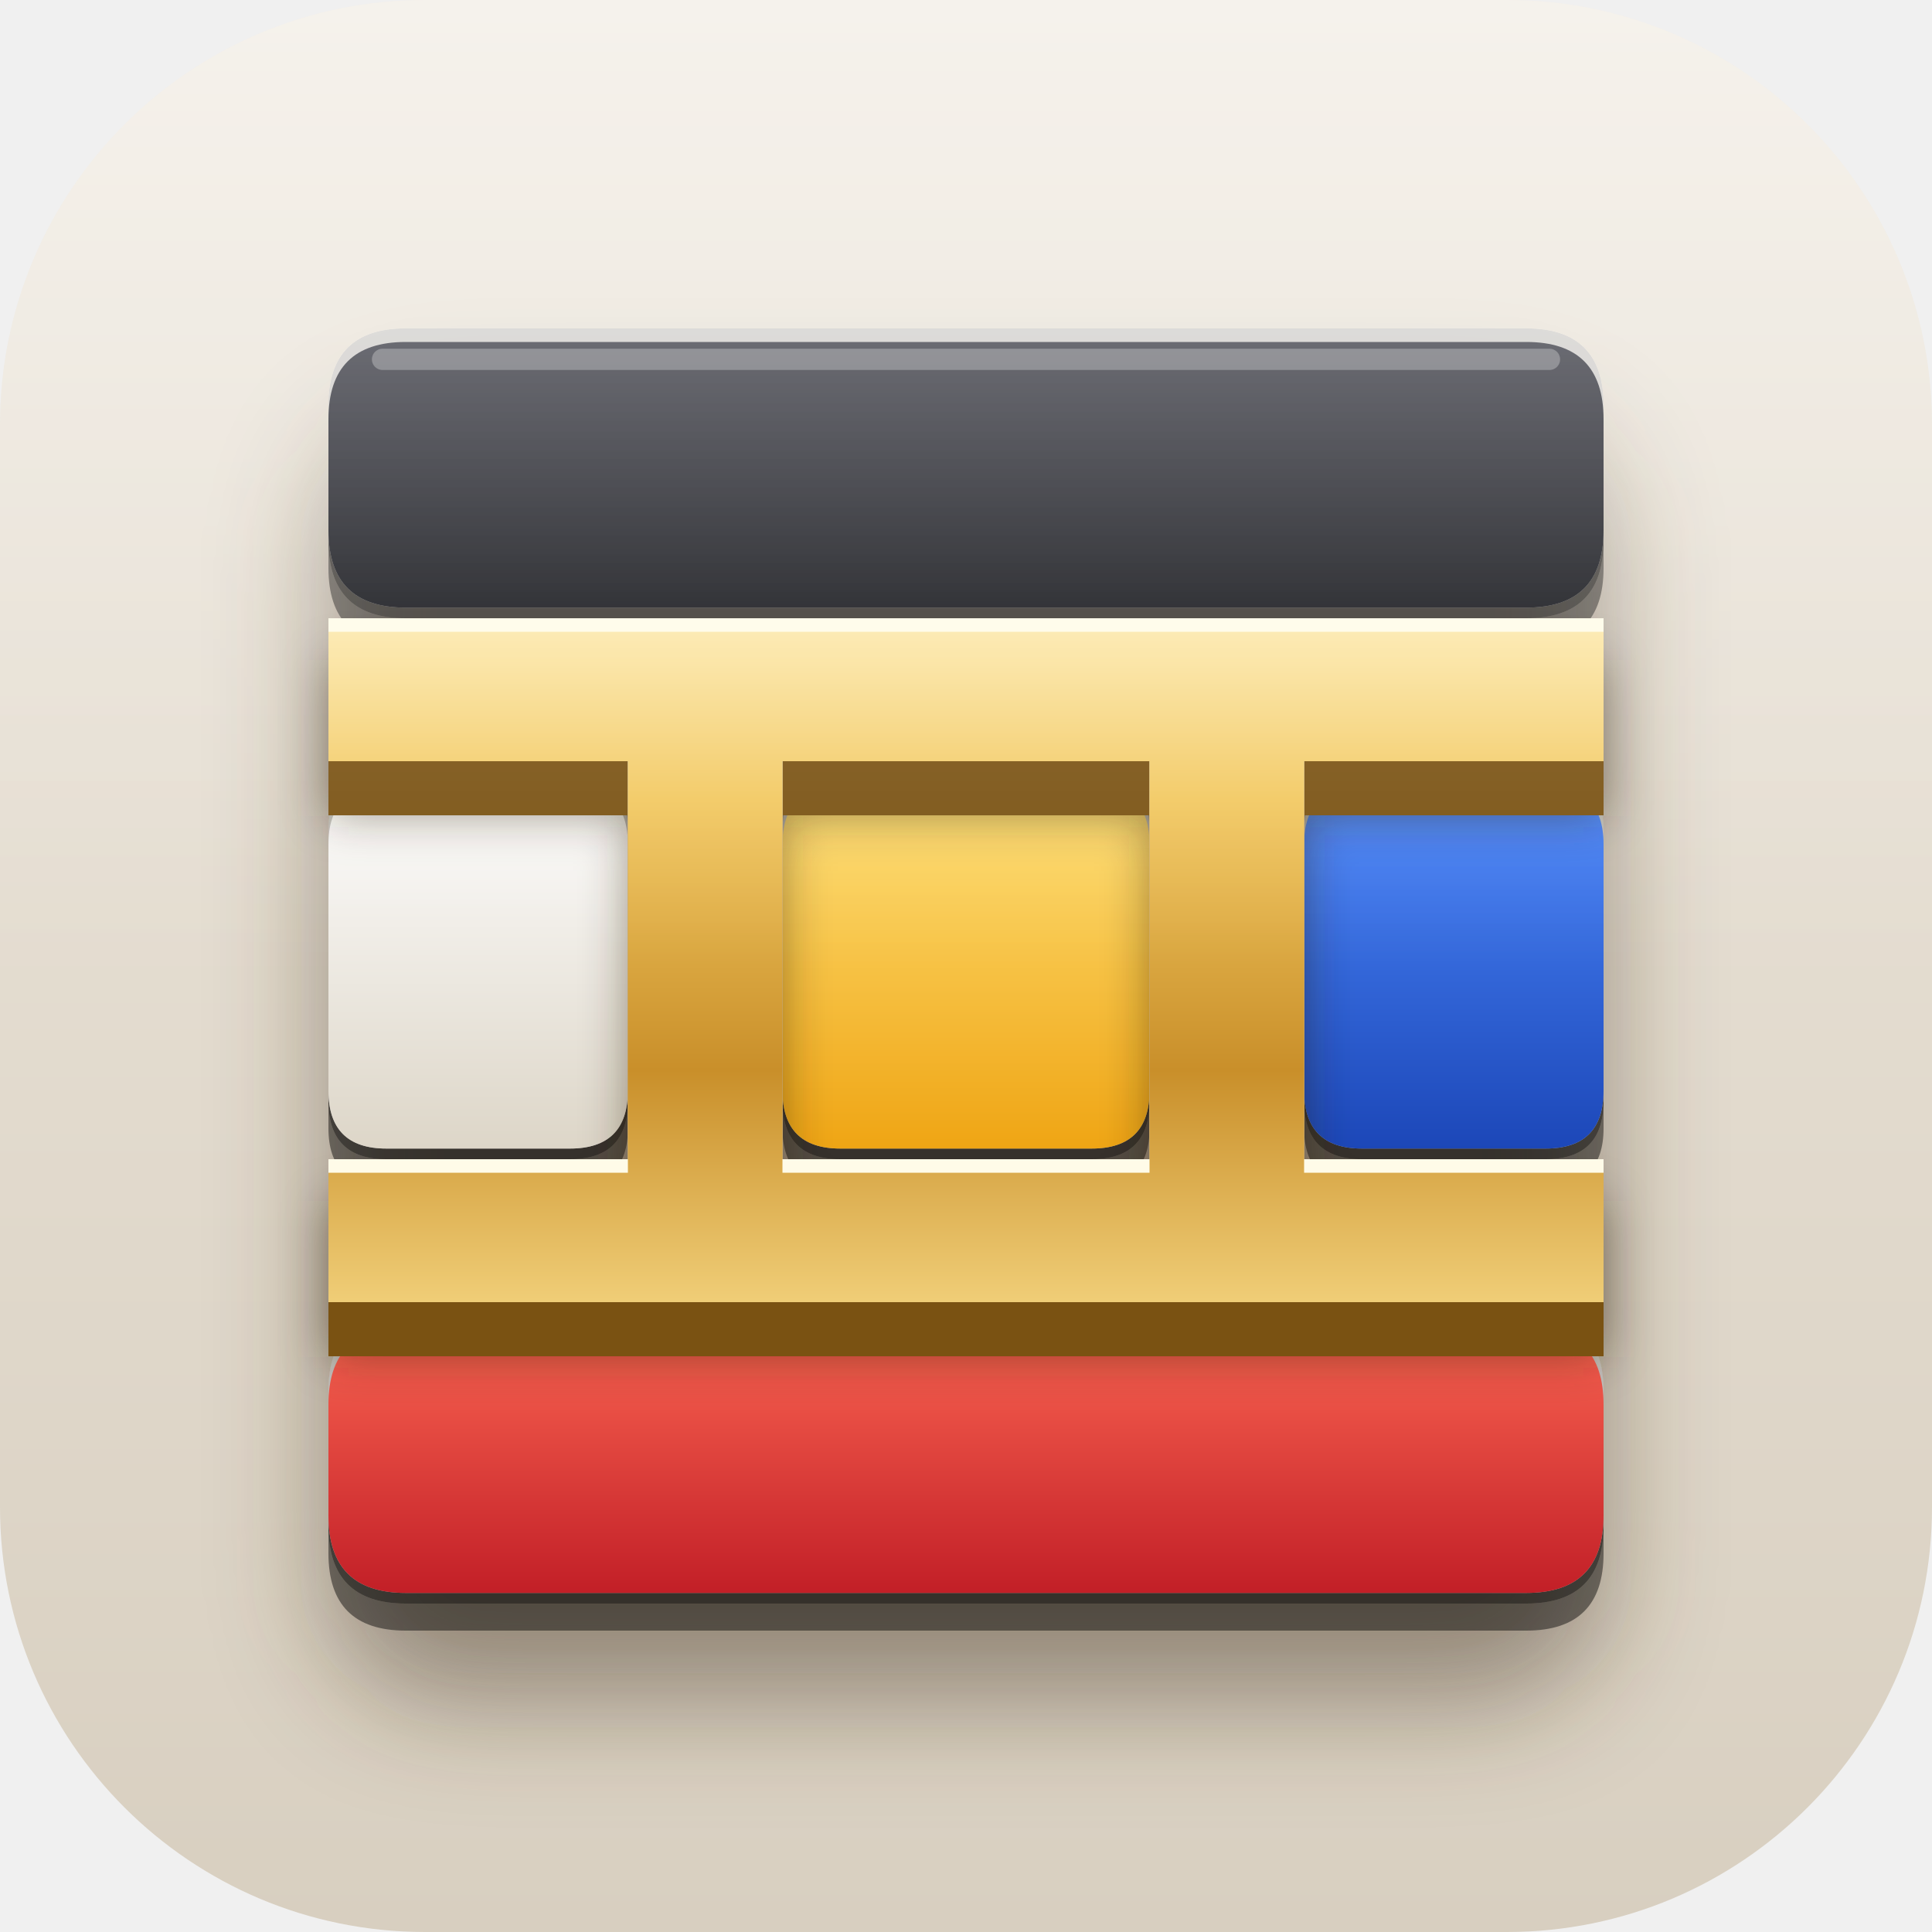
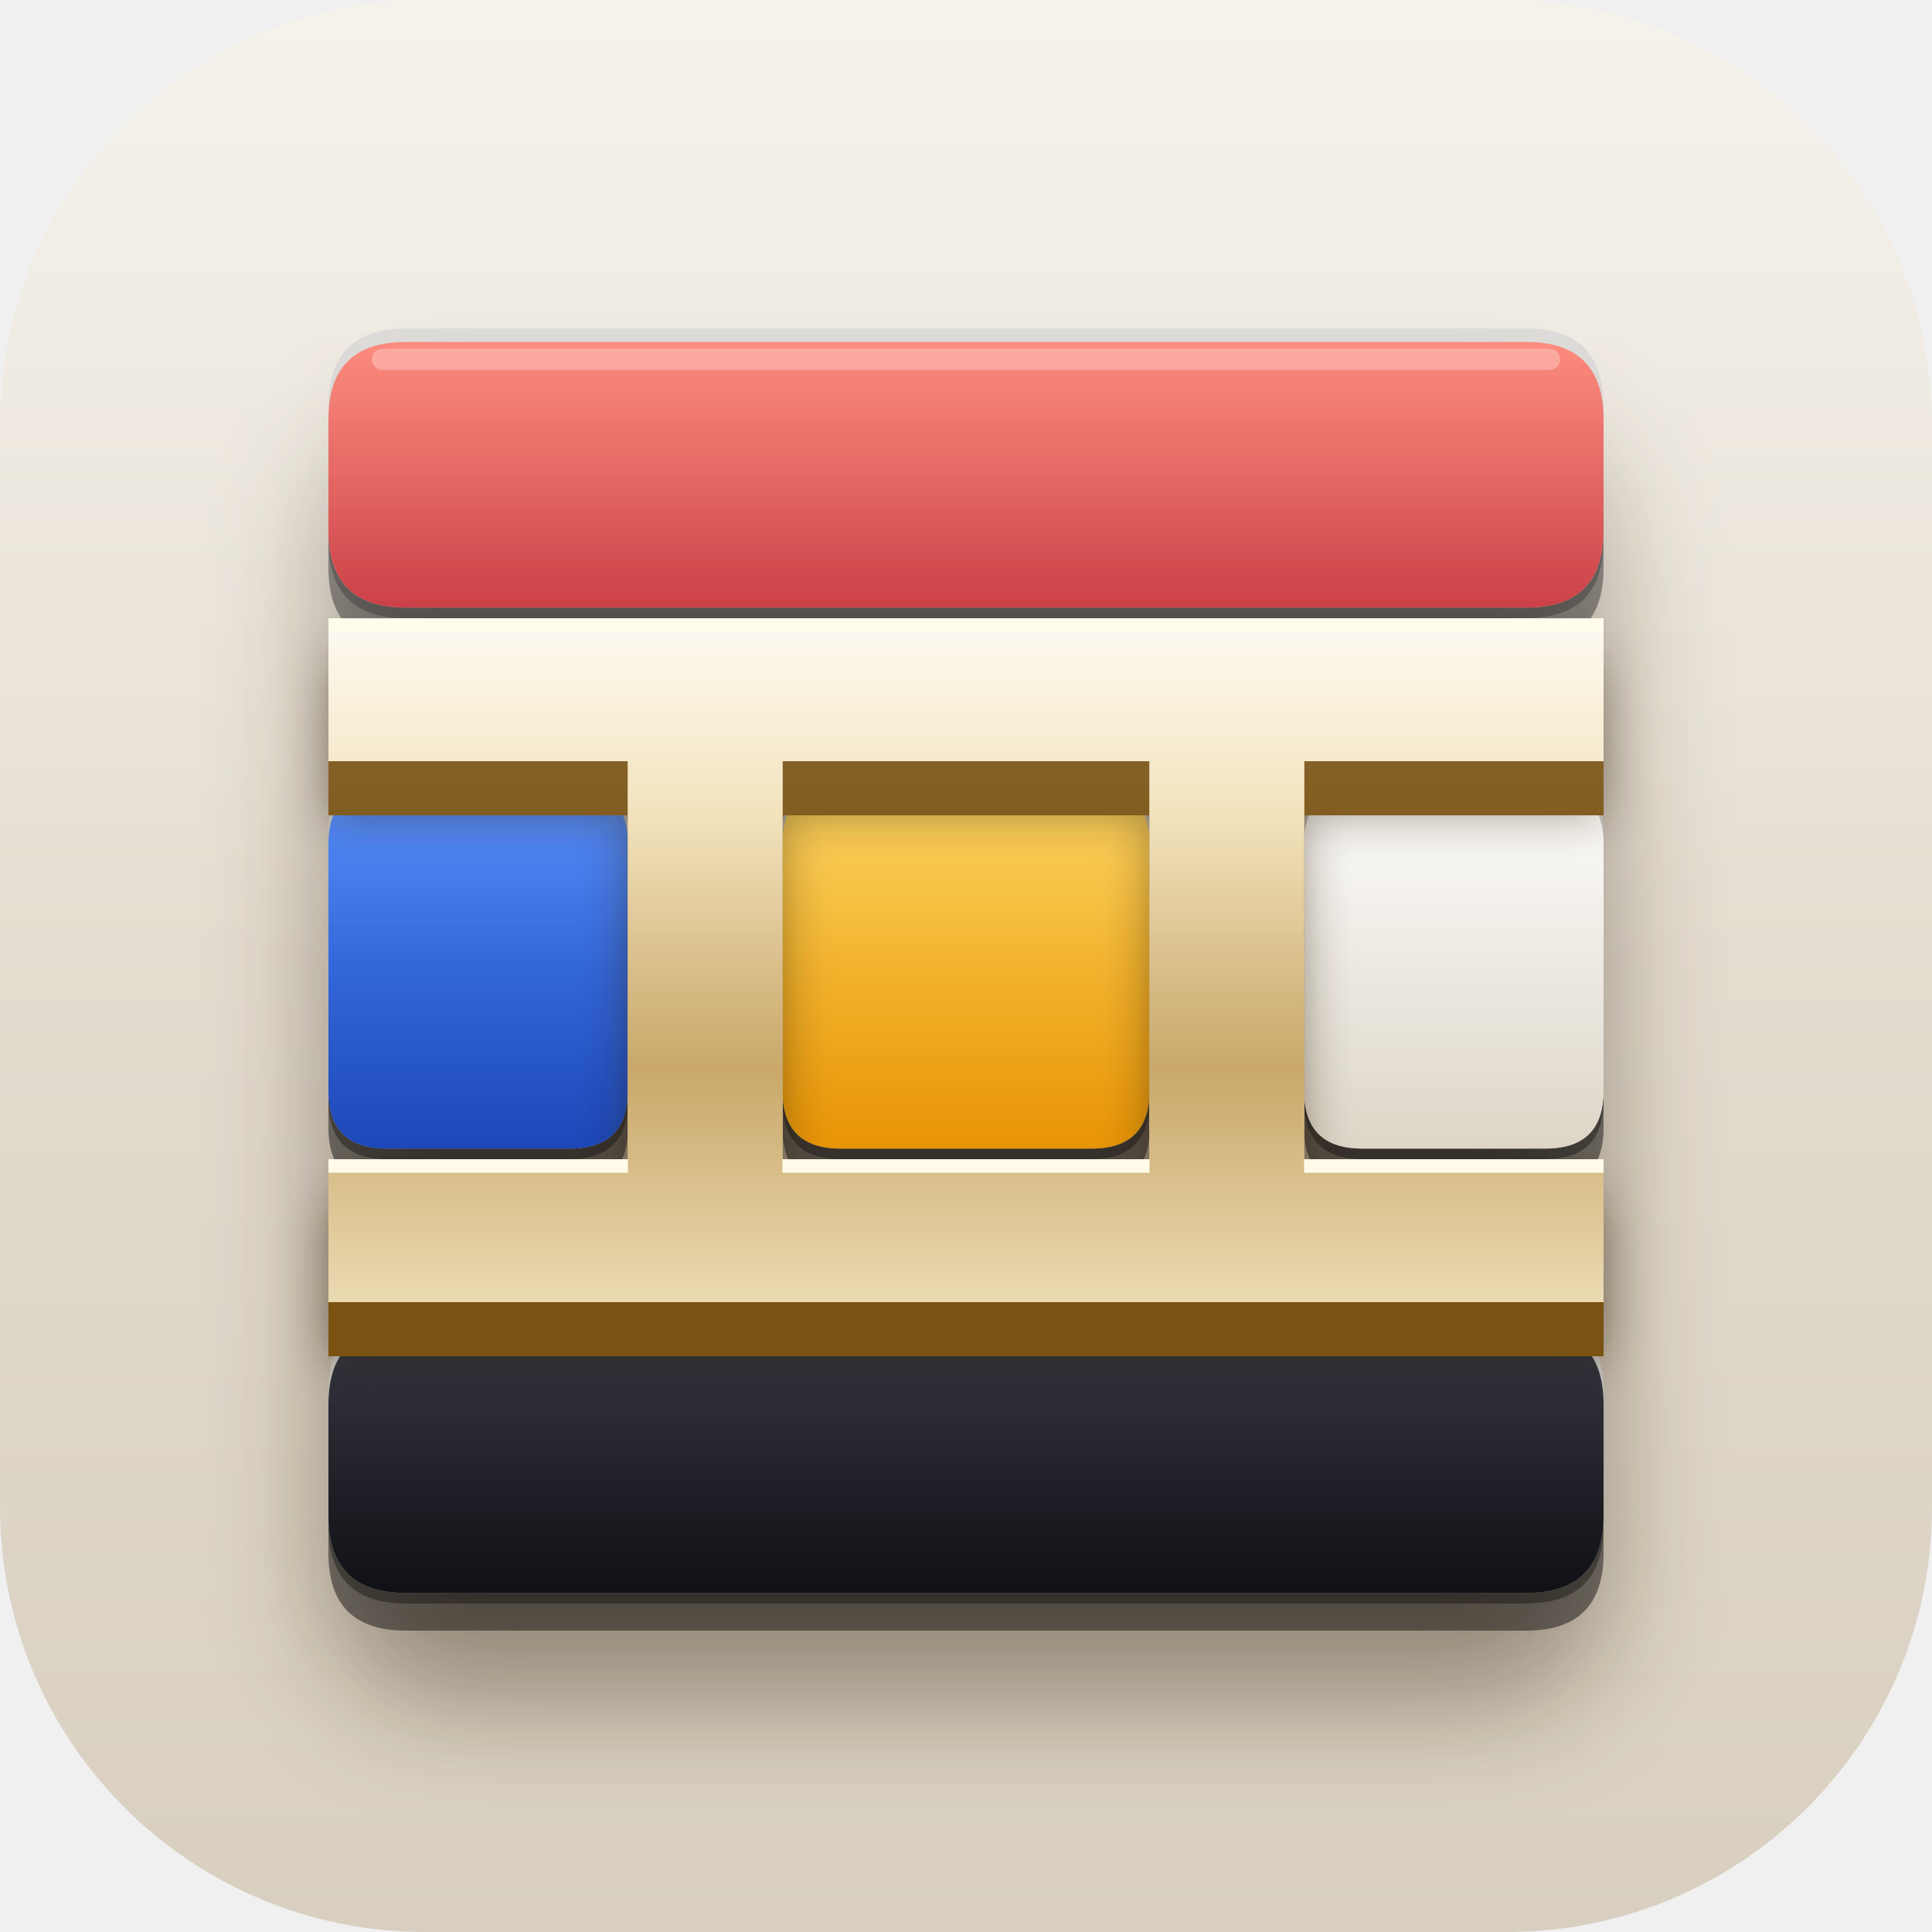
<svg xmlns="http://www.w3.org/2000/svg" viewBox="0 0 100 100" width="1024" height="1024">
  <defs>
    <linearGradient id="t2-bg" x1="0" y1="0" x2="0" y2="100" gradientUnits="userSpaceOnUse">
      <stop offset="0" stop-color="#EFE9DF" />
      <stop offset="1" stop-color="#D8CFC0" />
    </linearGradient>
    <linearGradient id="t2-sh" x1="0" y1="0" x2="0" y2="100" gradientUnits="userSpaceOnUse">
      <stop offset="0" stop-color="#fff" stop-opacity="0.4" />
      <stop offset=".5" stop-color="#fff" stop-opacity="0" />
    </linearGradient>
    <filter id="t2-b3" x="-50%" y="-50%" width="200%" height="200%">
      <feGaussianBlur stdDeviation="3" />
    </filter>
    <filter id="t2-b1_2" x="-50%" y="-50%" width="200%" height="200%">
      <feGaussianBlur stdDeviation="1.2" />
    </filter>
    <filter id="t2-b1" x="-50%" y="-50%" width="200%" height="200%">
      <feGaussianBlur stdDeviation="1" />
    </filter>
-     <linearGradient id="t2-n-g" x1="0" y1="17" x2="0" y2="32.0" gradientUnits="userSpaceOnUse">
-       <stop offset="0" stop-color="#3A3B45" />
-       <stop offset="1" stop-color="#101116" />
+     <linearGradient id="t2-s-g" x1="0" y1="17" x2="0" y2="32.0" gradientUnits="userSpaceOnUse">
+       <stop offset="0" stop-color="#FF6A55" />
+       <stop offset="1" stop-color="#C21F27" />
+     </linearGradient>
+     <linearGradient id="t2-e-g" x1="0" y1="40.0" x2="0" y2="60.0" gradientUnits="userSpaceOnUse">
+       <stop offset="0" stop-color="#4E8BFF" />
+       <stop offset="1" stop-color="#1C47B8" />
+     </linearGradient>
+     <linearGradient id="t2-c-g" x1="0" y1="40.0" x2="0" y2="60.0" gradientUnits="userSpaceOnUse">
+       <stop offset="0" stop-color="#FFD65C" />
+       <stop offset="1" stop-color="#E89405" />
    </linearGradient>
    <linearGradient id="t2-w-g" x1="0" y1="40.0" x2="0" y2="60.0" gradientUnits="userSpaceOnUse">
      <stop offset="0" stop-color="#FFFFFF" />
      <stop offset="1" stop-color="#DDD6C8" />
    </linearGradient>
-     <linearGradient id="t2-c-g" x1="0" y1="40.0" x2="0" y2="60.0" gradientUnits="userSpaceOnUse">
-       <stop offset="0" stop-color="#FFE27A" />
-       <stop offset="1" stop-color="#EFA514" />
-     </linearGradient>
-     <linearGradient id="t2-e-g" x1="0" y1="40.0" x2="0" y2="60.0" gradientUnits="userSpaceOnUse">
-       <stop offset="0" stop-color="#4E8BFF" />
-       <stop offset="1" stop-color="#1C47B8" />
-     </linearGradient>
-     <linearGradient id="t2-s-g" x1="0" y1="68.0" x2="0" y2="83.0" gradientUnits="userSpaceOnUse">
-       <stop offset="0" stop-color="#FF6A55" />
-       <stop offset="1" stop-color="#C21F27" />
+     <linearGradient id="t2-n-g" x1="0" y1="68.0" x2="0" y2="83.0" gradientUnits="userSpaceOnUse">
+       <stop offset="0" stop-color="#3A3B45" />
+       <stop offset="1" stop-color="#101116" />
    </linearGradient>
    <linearGradient id="t2-gold" x1="0" y1="30" x2="0" y2="70" gradientUnits="userSpaceOnUse">
-       <stop offset="0" stop-color="#FFF3C4" />
-       <stop offset=".3" stop-color="#F2C860" />
-       <stop offset=".65" stop-color="#C98F2A" />
-       <stop offset="1" stop-color="#F6D884" />
+       <stop offset="0" stop-color="#FFFFFF" />
+       <stop offset=".3" stop-color="#F3E3BC" />
+       <stop offset=".65" stop-color="#C9A86A" />
+       <stop offset="1" stop-color="#F1E2BE" />
    </linearGradient>
    <clipPath id="t2-tile">
      <rect width="100" height="100" rx="22" />
    </clipPath>
  </defs>
  <g clip-path="url(#t2-tile)">
    <rect width="100" height="100" fill="url(#t2-bg)" />
    <rect x="17" y="22" width="66" height="66" rx="6" fill="#3A2A12" opacity=".45" filter="url(#t2-b3)" />
    <path d="M21 17H79Q83 17 83 21V28.0Q83 32.0 79 32.0H21Q17 32.0 17 28.0V21Q17 17 21 17Z" transform="translate(0 1.4)" fill="#000" opacity=".45" />
-     <clipPath id="t2-n-c">
+     <clipPath id="t2-s-c">
      <path d="M21 17H79Q83 17 83 21V28.0Q83 32.0 79 32.0H21Q17 32.0 17 28.0V21Q17 17 21 17Z" clip-rule="nonzero" transform="" />
    </clipPath>
-     <clipPath id="t2-n-cd">
+     <clipPath id="t2-s-cd">
      <path d="M21 17H79Q83 17 83 21V28.0Q83 32.0 79 32.0H21Q17 32.0 17 28.0V21Q17 17 21 17Z" clip-rule="nonzero" transform="translate(0 0.7) " />
    </clipPath>
-     <g clip-path="url(#t2-n-c)">
+     <g clip-path="url(#t2-s-c)">
      <path d="M21 17H79Q83 17 83 21V28.0Q83 32.0 79 32.0H21Q17 32.0 17 28.0V21Q17 17 21 17Z" fill-rule="nonzero" transform="" fill="#000" opacity="0.35" />
      <path d="M21 17H79Q83 17 83 21V28.0Q83 32.0 79 32.0H21Q17 32.0 17 28.0V21Q17 17 21 17Z" fill-rule="nonzero" transform="translate(0 -0.55) " fill="#fff" opacity="0.55" />
-       <g clip-path="url(#t2-n-cd)">
-         <path d="M21 17H79Q83 17 83 21V28.0Q83 32.0 79 32.0H21Q17 32.0 17 28.0V21Q17 17 21 17Z" fill-rule="nonzero" transform="translate(0 -0.55) " fill="url(#t2-n-g)" />
+       <g clip-path="url(#t2-s-cd)">
+         <path d="M21 17H79Q83 17 83 21V28.0Q83 32.0 79 32.0H21Q17 32.0 17 28.0V21Q17 17 21 17Z" fill-rule="nonzero" transform="translate(0 -0.55) " fill="url(#t2-s-g)" />
      </g>
    </g>
    <path d="M19.8 18.6H80.2" stroke="#fff" stroke-opacity=".28" stroke-width="1.1" stroke-linecap="round" />
    <path d="M20 40.0H29.5Q32.5 40.0 32.5 43.0V57.0Q32.5 60.0 29.5 60.0H20Q17 60.0 17 57.0V43.0Q17 40.0 20 40.0Z" transform="translate(0 1.4)" fill="#000" opacity=".45" />
-     <clipPath id="t2-w-c">
+     <clipPath id="t2-e-c">
      <path d="M20 40.0H29.5Q32.5 40.0 32.5 43.0V57.0Q32.5 60.0 29.5 60.0H20Q17 60.0 17 57.0V43.0Q17 40.0 20 40.0Z" clip-rule="nonzero" transform="" />
    </clipPath>
-     <clipPath id="t2-w-cd">
+     <clipPath id="t2-e-cd">
      <path d="M20 40.0H29.5Q32.5 40.0 32.5 43.0V57.0Q32.5 60.0 29.5 60.0H20Q17 60.0 17 57.0V43.0Q17 40.0 20 40.0Z" clip-rule="nonzero" transform="translate(0 0.7) " />
    </clipPath>
-     <g clip-path="url(#t2-w-c)">
+     <g clip-path="url(#t2-e-c)">
      <path d="M20 40.0H29.5Q32.5 40.0 32.5 43.0V57.0Q32.5 60.0 29.5 60.0H20Q17 60.0 17 57.0V43.0Q17 40.0 20 40.0Z" fill-rule="nonzero" transform="" fill="#000" opacity="0.35" />
      <path d="M20 40.0H29.5Q32.5 40.0 32.5 43.0V57.0Q32.5 60.0 29.5 60.0H20Q17 60.0 17 57.0V43.0Q17 40.0 20 40.0Z" fill-rule="nonzero" transform="translate(0 -0.55) " fill="#fff" opacity="0.55" />
-       <g clip-path="url(#t2-w-cd)">
-         <path d="M20 40.0H29.5Q32.5 40.0 32.5 43.0V57.0Q32.5 60.0 29.5 60.0H20Q17 60.0 17 57.0V43.0Q17 40.0 20 40.0Z" fill-rule="nonzero" transform="translate(0 -0.55) " fill="url(#t2-w-g)" />
+       <g clip-path="url(#t2-e-cd)">
+         <path d="M20 40.0H29.5Q32.5 40.0 32.5 43.0V57.0Q32.5 60.0 29.5 60.0H20Q17 60.0 17 57.0V43.0Q17 40.0 20 40.0Z" fill-rule="nonzero" transform="translate(0 -0.55) " fill="url(#t2-e-g)" />
      </g>
    </g>
    <path d="M19.1 41.6H30.4" stroke="#fff" stroke-opacity=".28" stroke-width="1.1" stroke-linecap="round" />
    <path d="M43.5 40.0H56.5Q59.5 40.0 59.5 43.0V57.0Q59.5 60.0 56.5 60.0H43.5Q40.5 60.0 40.5 57.0V43.0Q40.5 40.0 43.5 40.0Z" transform="translate(0 1.4)" fill="#000" opacity=".45" />
    <clipPath id="t2-c-c">
      <path d="M43.5 40.0H56.5Q59.5 40.0 59.5 43.0V57.0Q59.5 60.0 56.5 60.0H43.5Q40.5 60.0 40.5 57.0V43.0Q40.5 40.0 43.5 40.0Z" clip-rule="nonzero" transform="" />
    </clipPath>
    <clipPath id="t2-c-cd">
      <path d="M43.5 40.0H56.5Q59.5 40.0 59.5 43.0V57.0Q59.5 60.0 56.5 60.0H43.5Q40.5 60.0 40.5 57.0V43.0Q40.5 40.0 43.5 40.0Z" clip-rule="nonzero" transform="translate(0 0.7) " />
    </clipPath>
    <g clip-path="url(#t2-c-c)">
      <path d="M43.5 40.0H56.5Q59.5 40.0 59.5 43.0V57.0Q59.5 60.0 56.5 60.0H43.5Q40.5 60.0 40.5 57.0V43.0Q40.5 40.0 43.5 40.0Z" fill-rule="nonzero" transform="" fill="#000" opacity="0.35" />
      <path d="M43.5 40.0H56.5Q59.5 40.0 59.5 43.0V57.0Q59.5 60.0 56.5 60.0H43.5Q40.5 60.0 40.5 57.0V43.0Q40.5 40.0 43.5 40.0Z" fill-rule="nonzero" transform="translate(0 -0.55) " fill="#fff" opacity="0.55" />
      <g clip-path="url(#t2-c-cd)">
        <path d="M43.5 40.0H56.5Q59.5 40.0 59.5 43.0V57.0Q59.5 60.0 56.5 60.0H43.5Q40.5 60.0 40.5 57.0V43.0Q40.5 40.0 43.5 40.0Z" fill-rule="nonzero" transform="translate(0 -0.55) " fill="url(#t2-c-g)" />
      </g>
    </g>
    <path d="M42.6 41.6H57.4" stroke="#fff" stroke-opacity=".28" stroke-width="1.1" stroke-linecap="round" />
    <path d="M70.5 40.0H80.0Q83.0 40.0 83.0 43.0V57.0Q83.0 60.0 80.0 60.0H70.5Q67.5 60.0 67.5 57.0V43.0Q67.5 40.0 70.5 40.0Z" transform="translate(0 1.4)" fill="#000" opacity=".45" />
-     <clipPath id="t2-e-c">
+     <clipPath id="t2-w-c">
      <path d="M70.5 40.0H80.0Q83.0 40.0 83.0 43.0V57.0Q83.0 60.0 80.0 60.0H70.5Q67.5 60.0 67.5 57.0V43.0Q67.5 40.0 70.5 40.0Z" clip-rule="nonzero" transform="" />
    </clipPath>
-     <clipPath id="t2-e-cd">
+     <clipPath id="t2-w-cd">
      <path d="M70.5 40.0H80.0Q83.0 40.0 83.0 43.0V57.0Q83.0 60.0 80.0 60.0H70.5Q67.5 60.0 67.5 57.0V43.0Q67.5 40.0 70.5 40.0Z" clip-rule="nonzero" transform="translate(0 0.7) " />
    </clipPath>
-     <g clip-path="url(#t2-e-c)">
+     <g clip-path="url(#t2-w-c)">
      <path d="M70.5 40.0H80.0Q83.0 40.0 83.0 43.0V57.0Q83.0 60.0 80.0 60.0H70.5Q67.5 60.0 67.5 57.0V43.0Q67.5 40.0 70.5 40.0Z" fill-rule="nonzero" transform="" fill="#000" opacity="0.35" />
      <path d="M70.5 40.0H80.0Q83.0 40.0 83.0 43.0V57.0Q83.0 60.0 80.0 60.0H70.5Q67.5 60.0 67.5 57.0V43.0Q67.5 40.0 70.5 40.0Z" fill-rule="nonzero" transform="translate(0 -0.55) " fill="#fff" opacity="0.55" />
-       <g clip-path="url(#t2-e-cd)">
-         <path d="M70.5 40.0H80.0Q83.0 40.0 83.0 43.0V57.0Q83.0 60.0 80.0 60.0H70.5Q67.5 60.0 67.5 57.0V43.0Q67.5 40.0 70.5 40.0Z" fill-rule="nonzero" transform="translate(0 -0.55) " fill="url(#t2-e-g)" />
+       <g clip-path="url(#t2-w-cd)">
+         <path d="M70.5 40.0H80.0Q83.0 40.0 83.0 43.0V57.0Q83.0 60.0 80.0 60.0H70.5Q67.5 60.0 67.5 57.0V43.0Q67.5 40.0 70.5 40.0Z" fill-rule="nonzero" transform="translate(0 -0.55) " fill="url(#t2-w-g)" />
      </g>
    </g>
    <path d="M69.6 41.6H80.9" stroke="#fff" stroke-opacity=".28" stroke-width="1.1" stroke-linecap="round" />
    <path d="M21 68.0H79Q83 68.0 83 72.0V79.0Q83 83.0 79 83.0H21Q17 83.0 17 79.0V72.0Q17 68.0 21 68.0Z" transform="translate(0 1.4)" fill="#000" opacity=".45" />
-     <clipPath id="t2-s-c">
+     <clipPath id="t2-n-c">
      <path d="M21 68.0H79Q83 68.0 83 72.0V79.0Q83 83.0 79 83.0H21Q17 83.0 17 79.0V72.0Q17 68.0 21 68.0Z" clip-rule="nonzero" transform="" />
    </clipPath>
-     <clipPath id="t2-s-cd">
+     <clipPath id="t2-n-cd">
      <path d="M21 68.0H79Q83 68.0 83 72.0V79.0Q83 83.0 79 83.0H21Q17 83.0 17 79.0V72.0Q17 68.0 21 68.0Z" clip-rule="nonzero" transform="translate(0 0.7) " />
    </clipPath>
-     <g clip-path="url(#t2-s-c)">
+     <g clip-path="url(#t2-n-c)">
      <path d="M21 68.0H79Q83 68.0 83 72.0V79.0Q83 83.0 79 83.0H21Q17 83.0 17 79.0V72.0Q17 68.0 21 68.0Z" fill-rule="nonzero" transform="" fill="#000" opacity="0.35" />
      <path d="M21 68.0H79Q83 68.0 83 72.0V79.0Q83 83.0 79 83.0H21Q17 83.0 17 79.0V72.0Q17 68.0 21 68.0Z" fill-rule="nonzero" transform="translate(0 -0.55) " fill="#fff" opacity="0.55" />
-       <g clip-path="url(#t2-s-cd)">
-         <path d="M21 68.0H79Q83 68.0 83 72.0V79.0Q83 83.0 79 83.0H21Q17 83.0 17 79.0V72.0Q17 68.0 21 68.0Z" fill-rule="nonzero" transform="translate(0 -0.55) " fill="url(#t2-s-g)" />
+       <g clip-path="url(#t2-n-cd)">
+         <path d="M21 68.0H79Q83 68.0 83 72.0V79.0Q83 83.0 79 83.0H21Q17 83.0 17 79.0V72.0Q17 68.0 21 68.0Z" fill-rule="nonzero" transform="translate(0 -0.55) " fill="url(#t2-n-g)" />
      </g>
    </g>
    <path d="M19.8 69.6H80.2" stroke="#fff" stroke-opacity=".28" stroke-width="1.1" stroke-linecap="round" />
    <path d="M17 32.0H83V40.0H67.5V60.0H83V68.0H17V60.0H32.5V40.0H17Z M40.5 40.0H59.5V60.0H40.5Z" fill-rule="evenodd" transform="translate(0 2.2)" fill="#2A1A05" opacity=".45" filter="url(#t2-b1_2)" />
    <g fill="#7A5212" opacity="1">
      <path d="M17 32.0H83V40.0H67.5V60.0H83V68.0H17V60.0H32.5V40.0H17Z M40.5 40.0H59.5V60.0H40.5Z" fill-rule="evenodd" transform="translate(0 0.37) " />
      <path d="M17 32.0H83V40.0H67.5V60.0H83V68.0H17V60.0H32.5V40.0H17Z M40.5 40.0H59.5V60.0H40.5Z" fill-rule="evenodd" transform="translate(0 0.73) " />
      <path d="M17 32.0H83V40.0H67.5V60.0H83V68.0H17V60.0H32.5V40.0H17Z M40.5 40.0H59.5V60.0H40.5Z" fill-rule="evenodd" transform="translate(0 1.10) " />
      <path d="M17 32.0H83V40.0H67.5V60.0H83V68.0H17V60.0H32.5V40.0H17Z M40.5 40.0H59.5V60.0H40.5Z" fill-rule="evenodd" transform="translate(0 1.47) " />
      <path d="M17 32.0H83V40.0H67.5V60.0H83V68.0H17V60.0H32.5V40.0H17Z M40.5 40.0H59.5V60.0H40.5Z" fill-rule="evenodd" transform="translate(0 1.83) " />
      <path d="M17 32.0H83V40.0H67.5V60.0H83V68.0H17V60.0H32.5V40.0H17Z M40.5 40.0H59.5V60.0H40.5Z" fill-rule="evenodd" transform="translate(0 2.20) " />
    </g>
    <clipPath id="t2-gp-c">
      <path d="M17 32.0H83V40.0H67.5V60.0H83V68.0H17V60.0H32.5V40.0H17Z M40.5 40.0H59.5V60.0H40.5Z" clip-rule="evenodd" transform="" />
    </clipPath>
    <clipPath id="t2-gp-cd">
      <path d="M17 32.0H83V40.0H67.5V60.0H83V68.0H17V60.0H32.5V40.0H17Z M40.5 40.0H59.5V60.0H40.5Z" clip-rule="evenodd" transform="translate(0 0.7) " />
    </clipPath>
    <g clip-path="url(#t2-gp-c)">
      <path d="M17 32.0H83V40.0H67.5V60.0H83V68.0H17V60.0H32.5V40.0H17Z M40.5 40.0H59.5V60.0H40.5Z" fill-rule="evenodd" transform="" fill="#7A5212" opacity="1" />
      <path d="M17 32.0H83V40.0H67.5V60.0H83V68.0H17V60.0H32.5V40.0H17Z M40.5 40.0H59.5V60.0H40.5Z" fill-rule="evenodd" transform="translate(0 -0.6) " fill="#FFFBE8" opacity="1" />
      <g clip-path="url(#t2-gp-cd)">
        <path d="M17 32.0H83V40.0H67.5V60.0H83V68.0H17V60.0H32.5V40.0H17Z M40.5 40.0H59.5V60.0H40.5Z" fill-rule="evenodd" transform="translate(0 -0.6) " fill="url(#t2-gold)" />
      </g>
    </g>
    <rect width="100" height="100" fill="url(#t2-sh)" />
  </g>
</svg>
